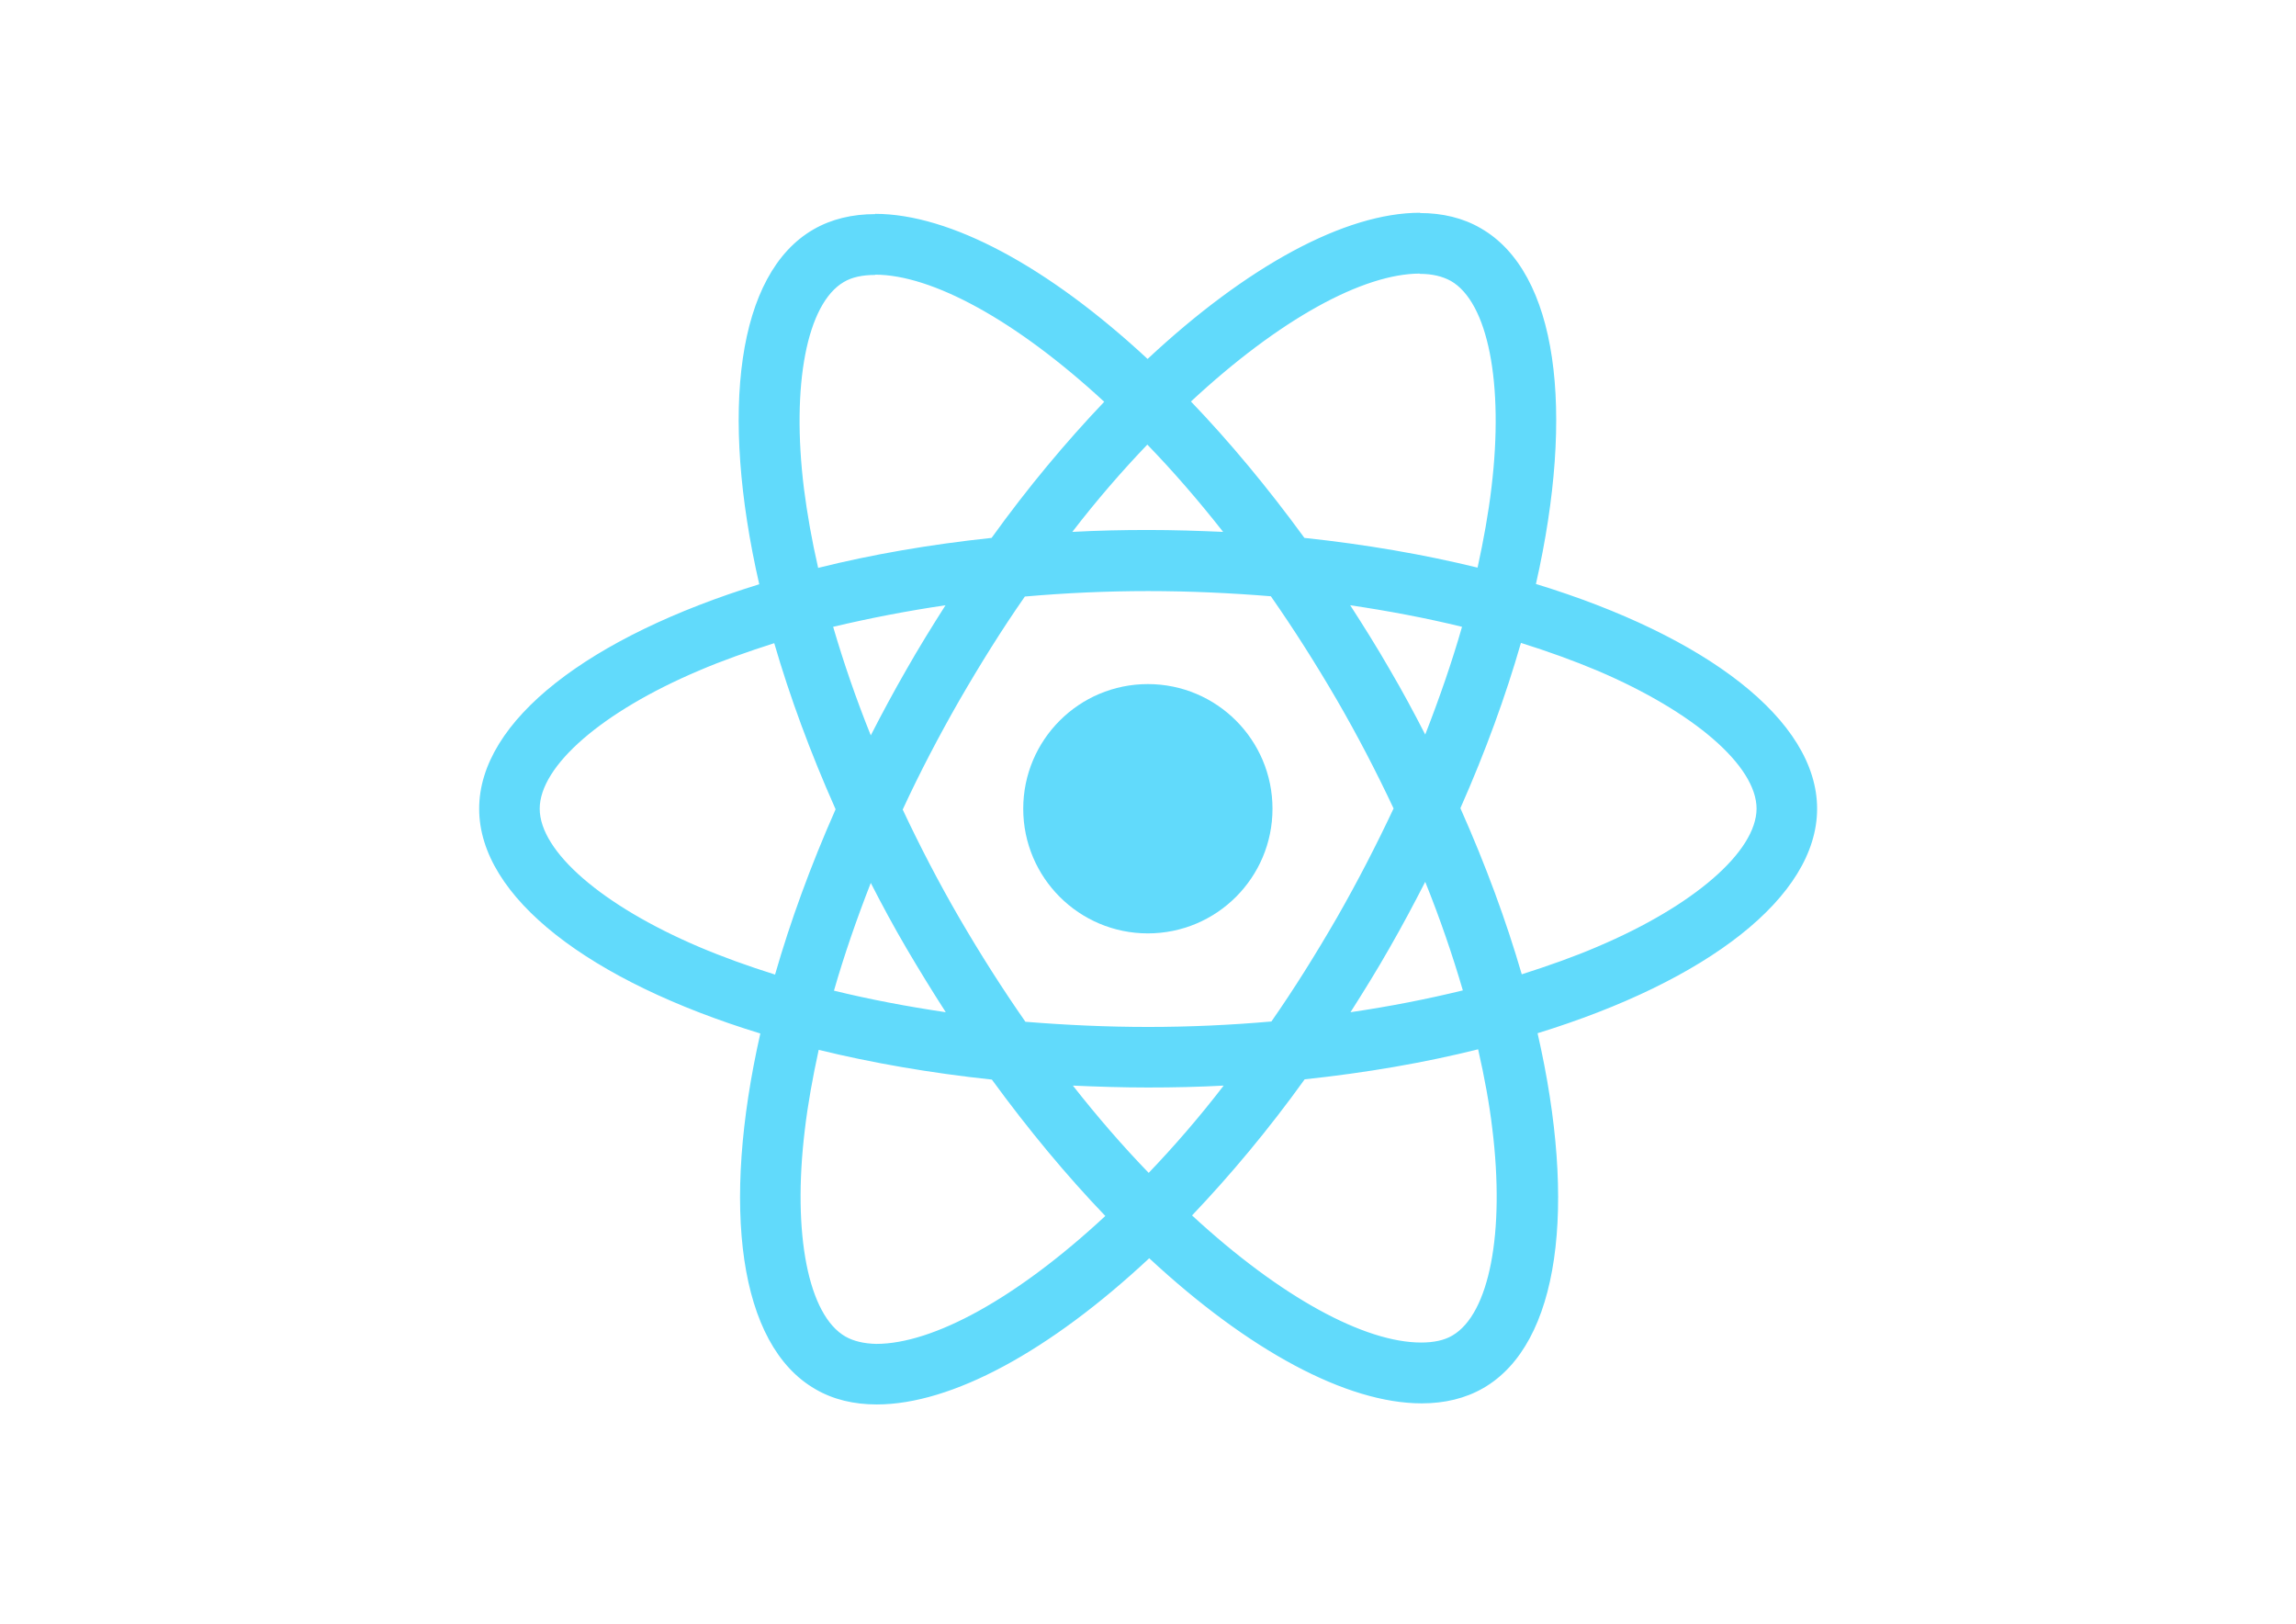
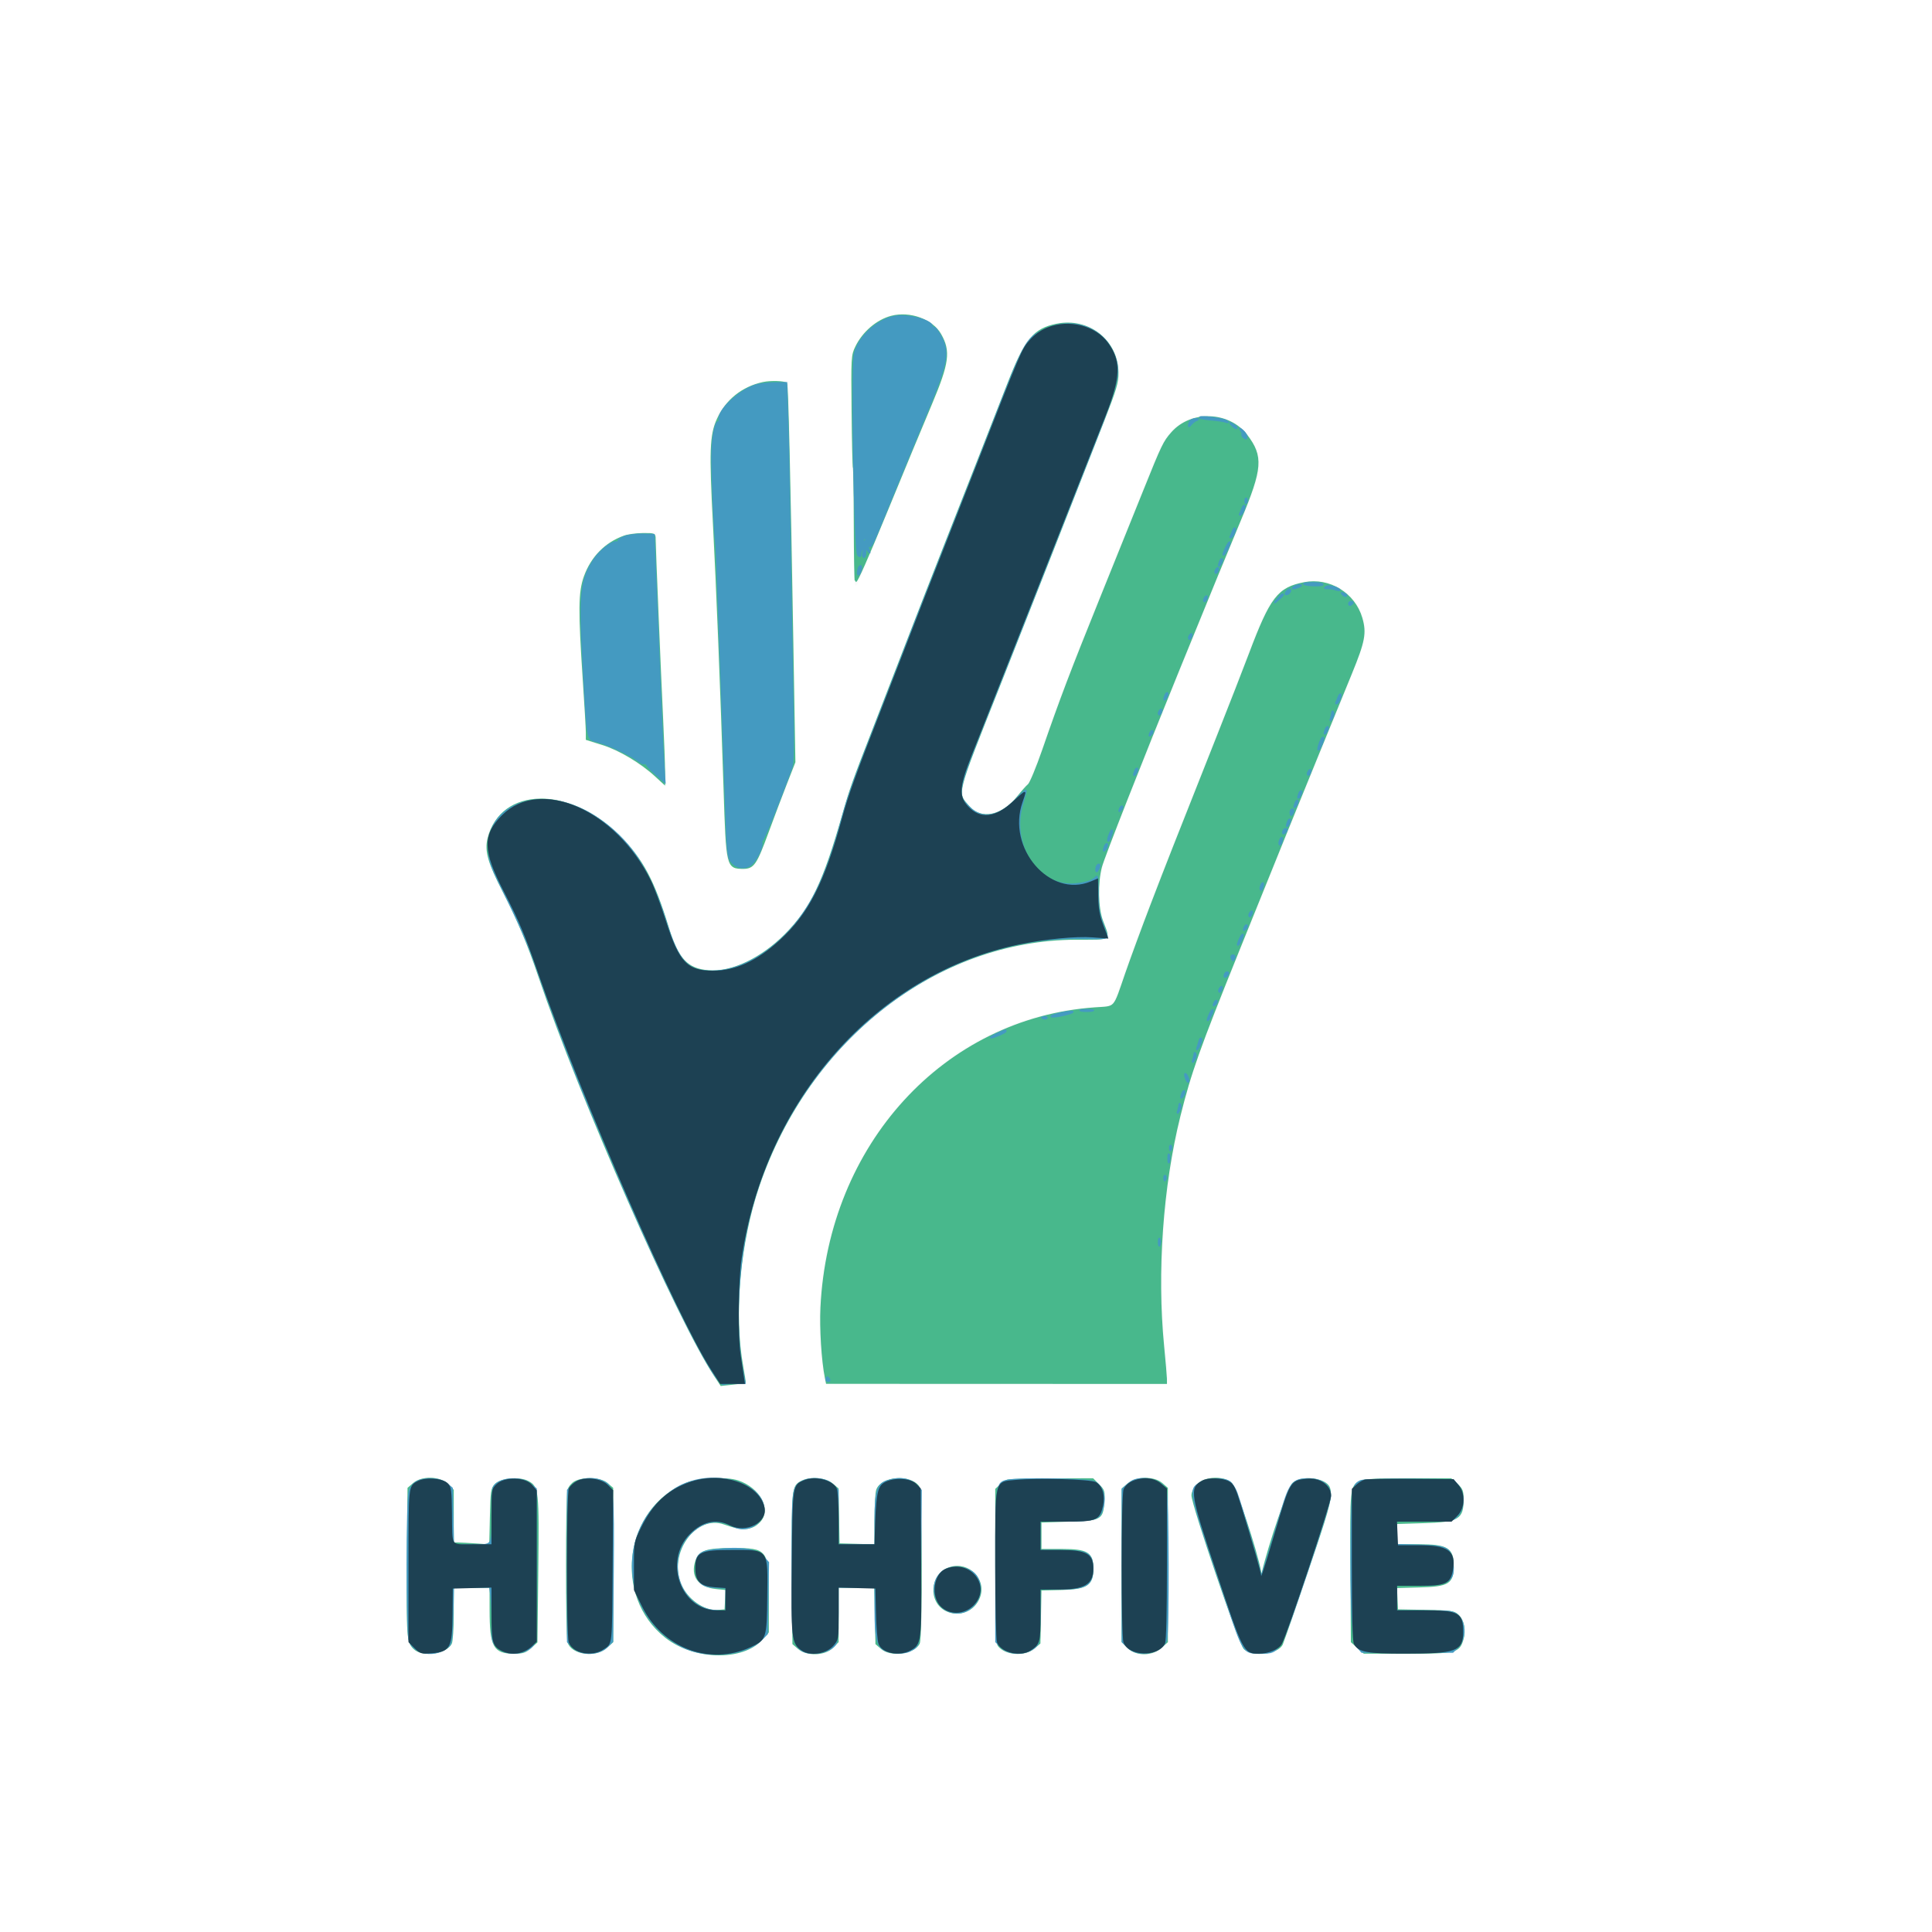
- <svg xmlns="http://www.w3.org/2000/svg" viewBox="0 0 841.9 595.3">
-   <g fill="#61DAFB">
-     <path d="M666.3 296.5c0-32.5-40.7-63.3-103.1-82.4 14.4-63.6 8-114.2-20.2-130.4-6.5-3.8-14.1-5.6-22.4-5.6v22.3c4.6 0 8.3.9 11.4 2.6 13.6 7.8 19.5 37.5 14.9 75.7-1.1 9.4-2.9 19.3-5.1 29.4-19.6-4.8-41-8.5-63.5-10.9-13.5-18.5-27.5-35.3-41.6-50 32.6-30.3 63.2-46.9 84-46.9V78c-27.5 0-63.5 19.6-99.9 53.6-36.4-33.8-72.4-53.2-99.9-53.2v22.3c20.7 0 51.4 16.5 84 46.6-14 14.7-28 31.4-41.3 49.9-22.6 2.4-44 6.1-63.6 11-2.3-10-4-19.7-5.2-29-4.7-38.2 1.1-67.9 14.6-75.8 3-1.8 6.9-2.6 11.5-2.6V78.5c-8.4 0-16 1.8-22.6 5.6-28.1 16.2-34.4 66.7-19.9 130.1-62.2 19.2-102.7 49.9-102.7 82.3 0 32.5 40.7 63.3 103.1 82.4-14.4 63.6-8 114.2 20.2 130.4 6.5 3.8 14.1 5.6 22.5 5.6 27.5 0 63.5-19.6 99.9-53.6 36.4 33.8 72.4 53.2 99.9 53.2 8.4 0 16-1.8 22.6-5.6 28.1-16.2 34.4-66.7 19.9-130.1 62-19.1 102.5-49.9 102.5-82.3zm-130.2-66.7c-3.7 12.9-8.3 26.2-13.5 39.5-4.1-8-8.4-16-13.1-24-4.6-8-9.5-15.8-14.4-23.4 14.2 2.1 27.9 4.7 41 7.9zm-45.8 106.5c-7.8 13.5-15.8 26.3-24.1 38.2-14.9 1.3-30 2-45.2 2-15.1 0-30.2-.7-45-1.9-8.3-11.9-16.4-24.6-24.2-38-7.6-13.1-14.5-26.4-20.8-39.8 6.2-13.4 13.2-26.8 20.7-39.9 7.8-13.5 15.8-26.3 24.1-38.2 14.9-1.3 30-2 45.2-2 15.1 0 30.2.7 45 1.9 8.3 11.9 16.4 24.6 24.2 38 7.6 13.1 14.5 26.4 20.8 39.8-6.3 13.4-13.2 26.8-20.7 39.9zm32.3-13c5.4 13.4 10 26.8 13.8 39.8-13.1 3.2-26.9 5.9-41.2 8 4.9-7.7 9.8-15.6 14.4-23.7 4.6-8 8.9-16.1 13-24.1zM421.2 430c-9.3-9.6-18.6-20.3-27.8-32 9 .4 18.2.7 27.5.7 9.4 0 18.7-.2 27.8-.7-9 11.7-18.3 22.4-27.5 32zm-74.4-58.9c-14.2-2.1-27.9-4.7-41-7.9 3.7-12.9 8.3-26.2 13.5-39.5 4.1 8 8.4 16 13.1 24 4.7 8 9.5 15.8 14.4 23.4zM420.7 163c9.3 9.6 18.6 20.3 27.8 32-9-.4-18.2-.7-27.5-.7-9.4 0-18.7.2-27.8.7 9-11.7 18.3-22.4 27.5-32zm-74 58.9c-4.9 7.7-9.8 15.6-14.4 23.7-4.6 8-8.9 16-13 24-5.4-13.4-10-26.8-13.8-39.8 13.1-3.1 26.9-5.8 41.2-7.9zm-90.5 125.2c-35.4-15.1-58.3-34.9-58.3-50.6 0-15.7 22.9-35.6 58.3-50.6 8.6-3.7 18-7 27.7-10.1 5.7 19.6 13.2 40 22.5 60.9-9.2 20.8-16.6 41.1-22.2 60.6-9.9-3.1-19.3-6.5-28-10.2zM310 490c-13.6-7.8-19.5-37.5-14.9-75.7 1.1-9.4 2.9-19.3 5.1-29.4 19.6 4.8 41 8.5 63.5 10.9 13.5 18.5 27.5 35.3 41.6 50-32.6 30.3-63.2 46.9-84 46.9-4.5-.1-8.3-1-11.3-2.7zm237.2-76.2c4.7 38.2-1.1 67.9-14.6 75.8-3 1.8-6.9 2.6-11.5 2.6-20.7 0-51.4-16.5-84-46.6 14-14.7 28-31.4 41.3-49.9 22.6-2.4 44-6.1 63.6-11 2.3 10.1 4.1 19.8 5.2 29.1zm38.5-66.7c-8.6 3.7-18 7-27.7 10.1-5.7-19.6-13.2-40-22.5-60.9 9.2-20.8 16.6-41.1 22.2-60.6 9.9 3.1 19.3 6.5 28.1 10.2 35.4 15.1 58.3 34.9 58.3 50.6-.1 15.7-23 35.6-58.4 50.6zM320.8 78.4z" />
-     <circle cx="420.9" cy="296.5" r="45.7" />
-     <path d="M520.5 78.1z" />
-   </g>
+ <svg xmlns="http://www.w3.org/2000/svg" viewBox="0 0 1024 1024">
+   <path fill="#fbfbfb" stroke="#fbfbfb" d="M470.994 167.934c-8.413 2.559-15.735 9.932-18.456 18.586-1.642 5.22-1.678 9.212-.575 64.259.647 32.281 1.344 58.861 1.548 59.065.205.205 1.112-1.364 2.016-3.486 2.647-6.208 16.179-38.735 21.991-52.858 2.943-7.15 9.499-22.9 14.571-35 10.346-24.685 11.6-31.318 7.572-40.025-4.178-9.03-17.514-13.933-28.667-10.541M558 172.406c-7.328 2.76-8.586 3.494-11.57 6.747-5.32 5.801-3.935 2.587-31.408 72.847-2.688 6.875-7.89 20.15-11.561 29.5-3.671 9.35-8.69 22.175-11.153 28.5l-11.297 29c-6.918 17.757-28.343 73.423-30.022 78-.504 1.375-2.55 8.125-4.547 15-7.805 26.875-8.915 30.022-14.548 41.248-16.272 32.43-53.886 51.993-69.169 35.975-2.504-2.623-7.695-12.583-7.715-14.801-.03-3.334-8.447-25.522-12.507-32.969-18.219-33.423-59.121-48.779-77.324-29.031-10.177 11.041-9.739 18.202 2.622 42.862 5.021 10.019 11.176 24.066 13.677 31.216 8.936 25.55 12.842 36.225 19.024 52 10.489 26.767 34.603 83.963 43.002 102 13 27.917 16.495 35.202 21.831 45.5 3.277 6.325 8.357 15.212 11.289 19.75l5.331 8.25h6.523c4.56 0 6.517-.376 6.505-1.25-.01-.687-.683-5.3-1.495-10.25-18.477-112.55 70.236-224.482 178.272-224.932 14.07-.059 16.169-.27 15.587-1.568-6.924-15.439-7.017-28.419-.326-45.5 16.857-43.029 51.909-129.956 64.92-161 16.065-38.328 17.04-42.024 13.526-51.226-6.596-17.27-27.892-23.16-42.128-11.65-5.3 4.285-7.793 8.813-15.211 27.626-3.308 8.387-11.5 28.75-18.205 45.25-6.706 16.5-12.988 32.025-13.961 34.5-10.891 27.701-15.231 39.114-18.251 48-10.008 29.44-13.001 35.357-22.357 44.197-10.734 10.142-25.339 5.393-25.35-8.242-.003-3.382 2.279-10.292 8.919-27 16.232-40.85 31.84-80.318 35.575-89.955 2.024-5.225 8.551-21.875 14.503-37 26.853-68.235 25.896-64.948 21.96-75.407-5.125-13.622-20.163-21.007-32.961-16.187m-161.71 33.085c-17.343 8.677-21.222 19.64-19.37 54.748 3.063 58.06 5.335 111.79 7.009 165.761.56 18.046 1.279 28.422 2.092 30.182 2.421 5.245 11.398 6.164 14.462 1.481.778-1.19 4.778-11.163 8.888-22.163s8.459-22.25 9.666-25l2.193-5-1.233-83c-.678-45.65-1.518-91.325-1.865-101.5l-.632-18.5-7.037-.29c-6.37-.262-7.712.049-14.173 3.281m-64.79 78.158c-10.396 3.23-19.7 13.081-22.932 24.283-2.037 7.055-1.968 15.079.447 52.568 2.188 33.97 1.86 32.691 8.726 33.979 7.144 1.34 20.732 9.245 29.047 16.899 2.574 2.369 4.649 3.582 5.192 3.034.54-.544.345-12.814-.484-30.412-1.155-24.528-2.946-69.55-3.799-95.5l-.197-6-5.5-.202c-3.025-.112-7.75.496-10.5 1.351m357.303 25.75c-11.098 2.988-16.101 8.627-22.437 25.288-7.284 19.155-13.965 36.321-23.865 61.313-33.585 84.789-39.574 100.34-47.165 122.465-2.447 7.131-4.871 13.475-5.388 14.098-.517.623-5.554 1.427-11.194 1.788-76.739 4.904-136.887 69.319-143.703 153.899-1.049 13.024.227 35.151 2.524 43.75.353 1.322 11.134 1.47 90.663 1.251l90.262-.25-.072-2.75c-.039-1.513-.687-8.826-1.439-16.251-5.791-57.155 4.473-127.292 25.499-174.252.8-1.786 4.432-10.898 8.071-20.248 3.639-9.35 7.221-18.35 7.96-20 .738-1.65 3.782-9.075 6.762-16.5 6.952-17.315 29.897-73.77 34.75-85.5 19.18-46.354 23.113-57.031 23.093-62.693-.061-17.967-16.568-30.187-34.321-25.408M370.65 783.997c-16.227 2.897-31.426 18.641-34.645 35.889-4.275 22.909 5.267 43.206 24.866 52.896 13.239 6.546 34.274 5.073 42.309-2.962L407 866v-19.444c0-19.117-.041-19.492-2.415-22.25l-2.415-2.806h-14.558c-17.682 0-19.112.748-19.112 10 0 7.474 2.271 9.711 10.461 10.304l6.039.436v5.361c0 4.888-.221 5.416-2.507 5.99-10.75 2.698-23.383-10.065-23.461-23.703-.091-15.964 15.734-27.585 28.355-20.821 7.859 4.213 17.613-.684 17.613-8.842 0-11.524-16.647-19.388-34.35-16.228m268.85-.335c-3.943 1.049-7.5 5.471-7.5 9.324 0 1.986 5.622 20.451 12.493 41.033 14.333 42.933 14.083 42.481 23.456 42.481 10.999 0 9.924 2.021 28.655-53.863 10.878-32.454 11.006-36.049 1.373-38.643-7.823-2.107-14.17.938-16.335 7.836-.807 2.568-2.845 9.17-4.53 14.67-7.665 25.021-8.97 28.842-9.045 26.5-.177-5.554-12.942-44.33-15.403-46.79-2.461-2.462-8.844-3.697-13.164-2.548m-420.577 3.261L216 789.846v39.643c0 45.645-.258 44.194 8.266 46.554 4.606 1.275 10.001-.006 13.375-3.176 2.273-2.135 2.359-2.755 2.359-17.078v-14.861l9.75.286 9.75.286.522 14.5c.682 18.965 1.717 20.636 12.629 20.37 12.353-.3 12.544-1.074 12.157-49.207l-.308-38.338-2.806-2.412c-2.279-1.961-3.911-2.413-8.703-2.413-11.677 0-12.991 2.139-12.991 21.149V818h-20v-14.545c0-14.11-.073-14.619-2.455-17-3.879-3.88-14.542-3.612-18.622.468m85.733-1.79c-4.33 2.517-4.657 5.723-4.641 45.585.011 28.082.334 38.424 1.258 40.282 3.244 6.525 15.215 7.666 20.89 1.991l2.837-2.837v-39.53c0-41.778-.173-43.471-4.657-45.514-3.086-1.406-13.254-1.391-15.687.023m119.665.016c-4.534 2.275-4.821 4.94-4.821 44.851 0 39.915.29 42.614 4.816 44.776 5.84 2.788 12.368 2.477 16.715-.797 2.393-1.802 2.484-2.331 2.969-17.169l.5-15.31 9.679-.285 9.679-.286.321 15.595c.314 15.231.378 15.638 2.785 17.451 4.739 3.57 14.214 3.085 18.507-.948 2.26-2.123 2.284-2.427 3.014-37.964 1.027-50.004.777-51.063-12.016-51.063-5.987 0-6.904.281-9.546 2.923L464 789.846V818h-19.9l-.439-15.25c-.486-16.893-.536-17.318-2.078-17.649-4.146-.888-15.457-.856-17.262.048m107.885-.101C527.353 786.995 527 790.047 527 830c0 45.891.057 46.102 12.501 46.214 10.662.095 12.499-3.114 12.499-21.839V843l9.75-.004c11.949-.004 15.543-1.655 17.228-7.913 2.708-10.057-2.025-14.083-16.555-14.083H552v-13.773l14.107-.387c13.982-.384 14.129-.413 16.5-3.17 3.841-4.465 3.476-13.581-.684-17.081L578.847 784l-22.174.063c-12.195.035-23.205.478-24.467.985m66.45.085c-4.321 2.511-4.656 5.76-4.654 45.085.001 33.491.179 37.638 1.75 40.782 3.307 6.621 14.692 7.71 20.446 1.956l2.802-2.802v-39.643c0-40.514-.159-42.346-3.913-45.229-1.959-1.504-13.914-1.613-16.431-.149m120.369.842c-3.061 3.061-3.123 4.068-2.815 45.862l.29 39.338 2.806 2.412c2.797 2.406 2.878 2.413 26.827 2.413h24.021l3.04-3.04c2.847-2.847 3.013-3.422 2.607-9.039-.709-9.798-1.722-10.35-19.771-10.762-16.606-.379-15.815.029-15.179-7.825l.35-4.334h11.384c14.374 0 17.503-1.895 17.568-10.638.072-9.917-2.235-11.362-18.146-11.362h-10.863l-.693-5.546c-.381-3.05-.508-5.73-.282-5.956.226-.226 6.968-.473 14.983-.549 13.907-.133 14.692-.249 17.165-2.542 4.784-4.436 4.711-13.446-.145-17.949L769.52 784h-24.26c-22.822 0-24.377.117-26.235 1.975m-217.576 45.576c-8.33 4.111-8.742 16.633-.711 21.596 7.519 4.647 17.782-.147 18.949-8.851 1.39-10.363-8.732-17.436-18.238-12.745" fill-rule="evenodd" />
+   <path fill="#48b88c" stroke="#48b88c" d="M472.5 167.876c-7.599 1.999-14.956 8.304-18.695 16.024-2.173 4.485-2.221 5.335-1.938 34.073.16 16.211.47 29.763.688 30.117.219.353.432 13.977.475 30.276.042 16.299.273 29.634.514 29.634.711 0 6.047-12.077 15.685-35.5 12.003-29.171 17.435-42.267 24.265-58.5 9.126-21.692 9.938-27.825 4.862-36.723-4.371-7.663-16.162-11.95-25.856-9.401m87.647 4.188c-12.074 2.404-16.576 7.875-25.681 31.204A29834.289 29834.289 0 0 1 500.473 290a8496.052 8496.052 0 0 0-19.475 50c-5.402 14.025-13.5 34.95-17.995 46.5-10.641 27.34-12.246 31.856-15.987 45-10.352 36.371-16.935 50.106-30.64 63.926-12.721 12.828-28.524 20.318-40.795 19.333-11.436-.918-16.449-6.291-21.61-23.163-7.602-24.851-13.619-36.105-25.849-48.345-26.415-26.436-62.404-25.843-69.199 1.139-1.66 6.595.106 12.786 8.018 28.11 7.683 14.878 13.031 27.633 19.076 45.5 21.615 63.878 73.273 181.295 92.737 210.786l3.488 5.286 6.129-.669c3.371-.367 6.221-.738 6.333-.823.112-.084-.449-3.737-1.246-8.117-5.077-27.907-1.626-66.254 8.664-96.258 26.68-77.798 94.342-130.352 168.195-130.64 19.139-.074 17.662.951 13.779-9.565-2.518-6.82-2.775-19.973-.557-28.49 1.361-5.224 21.435-56.27 41.297-105.01 18.688-45.861 24.73-60.575 32.483-79.11 11.369-27.179 11.844-33.456 3.376-44.574-9.401-12.34-29.28-13.025-39.521-1.361-4.199 4.781-5.005 6.456-14.631 30.39-4.569 11.36-14.94 37.08-23.047 57.155-15.739 38.976-21.281 53.558-30.588 80.481-3.229 9.34-6.687 17.665-7.684 18.5-.998.836-3.51 3.654-5.582 6.263-8.454 10.648-19.706 12.917-26.29 5.301-6.623-7.663-7.367-4.716 16.158-64.045 13.194-33.275 42.093-106.737 55.271-140.5 6.59-16.884 7.601-20.305 7.537-25.5-.208-16.881-15.281-28.798-32.171-25.436M404.5 202.986c-10.946 2.362-19.504 9.217-24.07 19.28-3.776 8.323-4.085 16.83-2.027 55.734 1.702 32.158 3.913 87.412 5.601 140 1.335 41.559 1.439 42 9.923 42 5.373 0 6.731-2.001 13.043-19.214 2.881-7.857 7.232-19.374 9.67-25.593l4.432-11.306-1.077-62.694c-1.529-88.975-2.684-137.215-3.299-137.83-1.013-1.013-8.217-1.236-12.196-.377m-73.618 81.395c-9.87 3.527-17.202 10.98-20.906 21.253-2.963 8.215-3.056 17.728-.544 55.328.863 12.904 1.568 25.113 1.568 27.132v3.67l8.349 2.603c8.938 2.787 20.424 9.617 28.153 16.741l4.498 4.147-.002-6.378c0-3.507-.445-15.602-.989-26.877-1.189-24.684-4.009-92.378-4.009-96.244 0-2.719-.085-2.755-6.25-2.712-3.437.024-7.878.626-9.868 1.337m360.462 24.676c-13.783 2.675-17.676 7.722-28.886 37.443-3.112 8.25-10.746 27.825-16.964 43.5-22.873 57.657-26.917 67.945-35.183 89.5-4.639 12.1-10.67 28.466-13.402 36.369-6.748 19.526-5.14 17.731-16.619 18.547-79.699 5.663-140.753 72.466-144.94 158.584-.538 11.07.536 28.179 2.333 37.165l.559 2.794 89.879.03 89.879.031-.012-2.26c-.007-1.243-.673-9.01-1.48-17.26-3.831-39.166-.592-84.953 8.63-122 5.743-23.07 10.329-35.961 31.132-87.5 23.582-58.425 31.194-77.202 42.366-104.5l17.398-42.513c7.012-17.135 7.832-21.496 5.531-29.412-3.757-12.922-17.059-21.073-30.221-18.518M219.306 786.413l-2.806 2.412-.3 37.838c-.327 41.379-.181 43.447 3.321 46.949 4.297 4.296 16.651 2.673 19.449-2.557.567-1.058 1.03-8.253 1.03-15.989V841h20l.006 12.25c.008 19.387 1.848 22.75 12.443 22.75 4.657 0 6.019-.446 8.713-2.853l3.193-2.853.453-37.987c.501-42.044.271-44.18-5.052-46.933-4.468-2.311-14.092-1.482-17.045 1.469-2.05 2.048-2.236 3.306-2.554 17.232l-.342 15.022-7.158-.503c-3.936-.277-8.395-.524-9.907-.549L240 818v-28.154l-2.923-2.923c-4.011-4.01-13.387-4.28-17.771-.51m85.457-.848c-1.506.817-3.081 2.712-3.5 4.21-.996 3.558-.995 76.897.001 80.457 1.747 6.24 14.189 8.016 19.97 2.85l3.266-2.918V788.827l-2.806-2.414c-3.333-2.867-12.376-3.32-16.931-.848m59.129.789c-32.522 13.379-38.73 59.422-10.959 81.287 14.903 11.734 40.482 12.391 50.504 1.297l3.563-3.944v-18.047c0-25.584-.267-25.947-19.097-25.947-13.477 0-17.172 1.254-18.872 6.407-2.609 7.904 1.36 13.365 10.393 14.297l5.667.585-.295 5.606-.296 5.605-4.184.304c-7.307.532-16.38-5.905-19.765-14.022-7.035-16.866 8.085-37.773 23.333-32.263 9.639 3.484 14.655 3.161 18.701-1.205 5.815-6.275-.222-17.405-11.484-21.176-6.137-2.055-20.857-1.397-27.209 1.216m61.128-1.07c-4.96 2.51-5.045 3.33-4.773 46.053l.253 39.838 2.806 2.412c4.384 3.77 13.76 3.501 17.771-.51l2.923-2.923V841h19.856l.322 15.089.322 15.089 2.806 2.411c4.946 4.25 16.855 2.716 19.664-2.534 1.571-2.935 1.334-81.076-.252-83.142-4.648-6.054-19.246-4.914-21.761 1.7-.526 1.384-.957 8.579-.957 15.988v13.471l-9.75-.286-9.75-.286-.276-14.683-.277-14.684-3.05-2.566c-3.456-2.908-11.397-3.549-15.877-1.283m108.98-.578c-.825.302-2.513 1.47-3.75 2.596l-2.25 2.047.032 40.575c.024 30.319.34 40.977 1.25 42.163 3.637 4.737 13.718 5.467 18.614 1.347l3.05-2.566.277-14.184.277-14.184 11.188-.282c13.314-.336 16.312-2.31 16.312-10.739 0-8.319-2.689-9.979-16.166-9.979H551.5v-15l14.718-.5c17.458-.593 17.926-.843 18.583-9.929.406-5.607.239-6.185-2.607-9.031l-3.04-3.04-21.827.079c-12.005.043-22.502.326-23.327.627m64.077 1.883L595 789.178v80.976l2.923 2.923c4.253 4.253 12.554 4.255 17.311.005l3.266-2.918V788.827l-2.806-2.414c-4.139-3.56-13.286-3.469-17.617.176m36.846.334c-1.793 1.793-2.923 3.971-2.923 5.634 0 4.928 25.062 78.596 27.603 81.137 4.217 4.217 17.852 2.567 19.885-2.407 1.064-2.604 7.504-21.301 17.098-49.638 7.916-23.38 9.288-29.208 7.793-33.104-1.814-4.727-14.296-6.245-18.878-2.295-2.334 2.012-12.766 32.414-16.212 47.25l-.697 3-.669-3.5c-2.247-11.761-13.16-44.652-15.512-46.75-4.05-3.612-13.569-3.246-17.488.673m86.097-1.639c-4.969 2.515-5.057 3.349-4.779 45.549l.259 39.333 3.266 2.917 3.266 2.917h22.533c25.869 0 27.576-.399 29.526-6.909 1.484-4.955.518-10.17-2.391-12.903-2.076-1.95-3.548-2.156-17.235-2.41L740.5 853.5l-.295-6.146-.295-6.146 12.632-.354c15.219-.427 17.458-1.836 17.458-10.987 0-9.037-3.018-10.867-17.923-10.867H740v-11.748l14.25-.441c18.746-.58 20.981-1.876 20.981-12.163 0-4.399-.405-5.415-3.131-7.85L768.968 784l-22.734.015c-16.225.01-23.444.374-25.214 1.269m-217.401 45.74c-10.211 3.094-11.473 17.97-1.91 22.508 6.749 3.203 14.541.033 17.22-7.005 3.52-9.249-5.57-18.454-15.31-15.503" fill-rule="evenodd" />
+   <path fill="#449ac1" stroke="#449ac1" d="M474 167.903c-9.368 1.997-18.41 10.348-20.923 19.322-1.69 6.036-.076 105.176 1.742 106.994.908.908 1.181.817 1.181-.397 0-2.786 2.664-4.205 3.995-2.127 1.064 1.661 1.1 1.645.461-.195-.93-2.679-.853-3.342.927-8 .841-2.2 1.549-3.19 1.573-2.2.024.989-.629 3.101-1.452 4.693-.823 1.591-1.111 3.132-.64 3.423.973.602 1.181.145 11.994-26.416a7844.976 7844.976 0 0 1 17.704-43c11.656-28.051 12.629-33.204 7.903-41.887-1.513-2.78-3.137-4.816-3.608-4.525-.471.292-.857.063-.857-.509 0-3.189-13.245-6.617-20-5.176m79.179 7.165c-9.213 4.604-9.911 5.868-25.643 46.432-10.633 27.414-10.63 27.408-30.742 78.5-7.685 19.525-14.791 37.75-15.79 40.5-.999 2.75-7.076 18.5-13.505 35-14.952 38.378-17.634 45.799-20.959 58-7.404 27.172-13.608 41.626-23.364 54.428-11.694 15.346-28.814 26.034-43.017 26.857-15.424.893-20.256-3.757-27.319-26.285-8.794-28.052-19.364-43.788-37.235-55.431-26.959-17.565-57.71-8.065-56.422 17.431.33 6.533.999 8.3 10.039 26.5 6.163 12.407 11.673 25.32 15.149 35.5 8.643 25.312 21.991 60.235 31.151 81.5 1.303 3.025 4.911 11.575 8.018 19 26.818 64.092 55.818 122.228 60.144 120.568.814-.313 3.625-.568 6.248-.568h4.769l-1.37-7.25c-4.071-21.549-2.511-55.364 3.725-80.746 21.256-86.517 96.57-149.6 176.468-147.808 11.718.262 13.513.098 13.076-1.196a843.086 843.086 0 0 0-2.644-7.484c-1.609-4.504-2.138-8.315-2.138-15.412 0-5.185-.296-8.972-.659-8.416-1.27 1.952-5.119 3.338-10.957 3.949-19.542 2.042-34.673-20.054-28.583-41.741.834-2.968 1.764-6.296 2.067-7.396.316-1.145-1.468.258-4.175 3.285-9.123 10.199-18.726 12.235-25.546 5.416-7.527-7.528-7.658-6.903 11.562-55.201 13.113-32.952 18.886-47.582 36.503-92.5 4.314-11 12.641-32.15 18.505-47 12.391-31.381 13.51-36.875 9.444-46.328-5.986-13.914-22.384-19.307-36.8-12.104M399.89 204.47c-9.675 3.56-20.688 14.811-18.293 18.687.403.652.276.882-.293.531-1.998-1.235-3.804 7.7-3.804 18.812 0 10.916 1.307 40.419 1.983 44.745.193 1.24.626 10.58.962 20.755.335 10.175 1.289 36.05 2.118 57.5.83 21.45 1.85 50.025 2.267 63.5.649 20.984 1.014 24.886 2.538 27.187 2.32 3.504 6.883 4.534 10.266 2.317 2.891-1.894 6.816-9.888 5.956-12.129-.312-.813-.208-1.257.23-.986.643.397 8.382-18.618 15.624-38.389 1.013-2.764 1.121-11.915.515-43.5-.423-22-1.041-58.45-1.375-81-.333-22.55-.886-49.662-1.228-60.25l-.621-19.25-6.618.07c-3.639.039-8.242.669-10.227 1.4m236.178 16.931c.29.29 2.98.733 5.979.984s6.353.751 7.453 1.111c1.852.606 1.866.569.187-.505-1.767-1.131-14.666-2.637-13.619-1.59m-4.568 1.364c-.55.404-1.119 1.41-1.264 2.235-.223 1.263-.066 1.25 1-.088.695-.873 1.939-1.85 2.764-2.171 1.333-.518 1.333-.59 0-.647-.825-.035-1.95.267-2.5.671m21.726 2.814c.95.991 1.942 1.587 2.205 1.324.263-.263-.514-1.074-1.726-1.803-2.107-1.265-2.128-1.243-.479.479m4.533 2.513c.673.876.992 1.824.708 2.108-.283.283.096 1.022.842 1.642 1.039.862 1.358.779 1.358-.354 0-.814-.93-2.269-2.066-3.234-1.544-1.31-1.757-1.351-.842-.162m2.32 37.491c.048 1.165.285 1.402.604.605.289-.722.253-1.585-.079-1.917-.332-.332-.568.258-.525 1.312m-1.765 4.167c-.342.962-.848 2.157-1.123 2.655-.275.497-.035.617.534.265 1.042-.644 2.464-4.67 1.65-4.67-.241 0-.718.788-1.061 1.75m-5 12c-.342.962-.848 2.157-1.123 2.655-.275.497-.035.617.534.265 1.042-.644 2.464-4.67 1.65-4.67-.241 0-.718.788-1.061 1.75M331.5 284.382c-2.213.705-3.877 1.83-3.725 2.52.151.686-.213.946-.808.578-1.709-1.056-8.543 4.037-11.725 8.738-7.452 11.007-8.166 18.196-5.841 58.782 2.257 39.399 1.692 36.491 7.393 38.06 6.618 1.823 18.701 7.616 22.556 10.815.859.714 2.043 1 2.631.637.588-.363.945-.231.794.294-.151.526 1.923 2.9 4.609 5.278l4.884 4.322-.618-9.453c-.58-8.863-1.135-21.746-4.002-92.953l-1.148-28.5-5.5-.195c-3.025-.107-7.3.377-9.5 1.077m126 1.618c-.34.55-.141 1 .441 1s1.059-.45 1.059-1-.198-1-.441-1-.719.45-1.059 1m192.195 4.513c-.914 1.918-1.456 3.487-1.205 3.487.685 0 3.72-6.123 3.263-6.58-.217-.217-1.143 1.174-2.058 3.093m-192.121 2.154c-.352.917-.287 2.019.143 2.449.431.43.848-.32.927-1.667.169-2.861-.175-3.112-1.07-.782m189.05 4.872c-.965 2.514-.681 3.163.498 1.136.584-1.004.851-2.036.593-2.293-.257-.258-.749.263-1.091 1.157m-191.863 4.931c-.26 1.358-.141 2.265.263 2.015 1.075-.664 1.926-4.485.999-4.485-.434 0-1.002 1.111-1.262 2.47m189.698-.403c-.363.586-.445 1.281-.183 1.543s.743-.218 1.069-1.067c.676-1.762.1-2.072-.886-.476m46.717 7.443c.858.858 9.824 1.106 9.824.272 0-.43-2.325-.782-5.167-.782-2.841 0-4.937.229-4.657.51M686 311c-1.828 1.181-.249 1.181 2.5 0 1.319-.567 1.489-.878.5-.914-.825-.031-2.175.381-3 .914m16.906.058c-1.034.639-.882.822.607.726 1.093-.07 3 .206 4.237.612 3.31 1.087 2.745-.028-.606-1.196-1.622-.565-3.454-.627-4.238-.142m-20.886 2.418c-.789.95-.865 1.524-.201 1.524 1.208 0 2.617-1.897 1.924-2.591-.252-.251-1.027.229-1.723 1.067m29.713 1.648c.679.684 1.486.991 1.793.683.308-.308-.247-.867-1.233-1.243-1.425-.542-1.54-.428-.56.56m-34.328 2.126-1.905 2.25 2.25-1.905c2.114-1.79 2.705-2.595 1.905-2.595-.19 0-1.202 1.012-2.25 2.25m-38.946-.183c-.363.586-.445 1.281-.183 1.543s.743-.218 1.069-1.067c.676-1.762.1-2.072-.886-.476M715 320.059c0 .582.45.781 1 .441s1-.816 1-1.059-.45-.441-1-.441-1 .477-1 1.059m-84.541 17.008c-.363.586-.445 1.281-.183 1.543s.743-.218 1.069-1.067c.676-1.762.1-2.072-.886-.476m-12.835 31.472c-.965 2.514-.681 3.163.498 1.136.584-1.004.851-2.036.593-2.293-.257-.258-.749.263-1.091 1.157m91.69 1.211c-.342.962-.848 2.157-1.123 2.655-.275.497-.035.617.534.265 1.042-.644 2.464-4.67 1.65-4.67-.241 0-.718.788-1.061 1.75m-94.855 7.317c-.363.586-.445 1.281-.183 1.543s.743-.218 1.069-1.067c.676-1.762.1-2.072-.886-.476m91.62.601c-.043.643-.338 1.993-.655 3-.547 1.741-.518 1.744.571.044.631-.983.925-2.333.655-3-.355-.875-.514-.887-.571-.044m-3.455 8.871c-.965 2.514-.681 3.163.498 1.136.584-1.004.851-2.036.593-2.293-.257-.258-.749.263-1.091 1.157m-93.06 2.168c-.542 1.425-.428 1.54.56.56.684-.679.991-1.486.683-1.793-.308-.308-.867.247-1.243 1.233m89.65 5.947c-1.228 4.002-.278 3.457 1.575-.904.642-1.512.803-2.75.357-2.75-.446 0-1.315 1.644-1.932 3.654m-97.59 13.885c-.965 2.514-.681 3.163.498 1.136.584-1.004.851-2.036.593-2.293-.257-.258-.749.263-1.091 1.157m91.835.528c-.363.586-.445 1.281-.183 1.543s.743-.218 1.069-1.067c.676-1.762.1-2.072-.886-.476m-4.835 11.472c-.965 2.514-.681 3.163.498 1.136.584-1.004.851-2.036.593-2.293-.257-.258-.749.263-1.091 1.157m-2 5c-.965 2.514-.681 3.163.498 1.136.584-1.004.851-2.036.593-2.293-.257-.258-.749.263-1.091 1.157m-93.06 3.168c-.542 1.425-.428 1.54.56.56.684-.679.991-1.486.683-1.793-.308-.308-.867.247-1.243 1.233M684 430.5c0 .825.177 1.5.393 1.5.216 0 .652-.675.969-1.5.316-.825.139-1.5-.393-1.5-.533 0-.969.675-.969 1.5m-1.376 5.039c-.965 2.514-.681 3.163.498 1.136.584-1.004.851-2.036.593-2.293-.257-.258-.749.263-1.091 1.157m-1.957 4.128c-.367.366-.667 1.131-.667 1.7 0 .626.466.567 1.183-.15.651-.651.951-1.416.667-1.7-.284-.284-.817-.217-1.183.15m-92.72 2.972c-.552 1.451-.817 2.824-.591 3.051.227.227.891-.961 1.476-2.639 1.301-3.73.516-4.096-.885-.412m90.398 2.904c-.326.849-.369 1.767-.096 2.04.274.273.737-.422 1.03-1.543.624-2.383-.069-2.751-.934-.497m-92.721 2.996c-.965 2.514-.681 3.163.498 1.136.584-1.004.851-2.036.593-2.293-.257-.258-.749.263-1.091 1.157m-184.545 2.044c.048 1.165.285 1.402.604.605.289-.722.253-1.585-.079-1.917-.332-.332-.568.258-.525 1.312m180.588 8.084c-.367.366-.653 1.379-.637 2.25.025 1.3.221 1.257 1.092-.242 1.077-1.852.765-3.228-.455-2.008m86.678 10.876c-.326.849-.369 1.767-.096 2.04.274.273.737-.422 1.03-1.543.624-2.383-.069-2.751-.934-.497m-5.886 14.524c-.363.586-.445 1.281-.183 1.543s.743-.218 1.069-1.067c.676-1.762.1-2.072-.886-.476m-2.895 7.64c-.542 1.425-.428 1.54.56.56.684-.679.991-1.486.683-1.793-.308-.308-.867.247-1.243 1.233m-2.402 5.836c-1.675 3.677-1.355 4.462.456 1.119.846-1.562 1.351-3.026 1.123-3.255-.229-.228-.939.733-1.579 2.136m-4.46 10.124c.282.733.641 1.333.798 1.333.157 0 .516-.6.798-1.333.281-.734-.078-1.334-.798-1.334-.72 0-1.079.6-.798 1.334m-3.035 8c-.367.366-.667 1.131-.667 1.7 0 .626.466.567 1.183-.15.651-.651.951-1.416.667-1.7-.284-.285-.817-.217-1.183.15m-3.208 8.4c-.363.586-.445 1.281-.183 1.543s.743-.218 1.069-1.067c.676-1.762.1-2.072-.886-.476m-2.895 7.64c-.542 1.425-.428 1.54.56.56.684-.679.991-1.486.683-1.793-.308-.308-.867.247-1.243 1.233m-70.314 4.009c1.513.229 3.987.229 5.5 0s.275-.416-2.75-.416-4.263.187-2.75.416m67.912 1.827c-1.675 3.677-1.355 4.462.456 1.119.846-1.562 1.351-3.026 1.123-3.255-.229-.228-.939.733-1.579 2.136m-80.662-.066c-3.079.792-4.04 1.314-2.5 1.36 1.375.041 4.75-.55 7.5-1.314 6.304-1.75 1.792-1.792-5-.046m-7.687 2.206c.721.289 1.584.253 1.916-.079.332-.332-.258-.568-1.312-.525-1.165.048-1.402.285-.604.604M528.5 548c-2.2 1.018-3.648 1.885-3.218 1.926 1.184.112 7.718-2.745 7.718-3.375 0-.677.307-.776-4.5 1.449m107.289 3.526a103.19 103.19 0 0 1-1.239 3.974c-.373 1.1.055.736.95-.81.895-1.545 1.452-3.334 1.239-3.974-.214-.641-.641-.276-.95.81m-2.71 7.142c-.043.643-.338 1.993-.655 3-.547 1.741-.518 1.744.571.044.631-.983.925-2.333.655-3-.355-.875-.514-.887-.571-.044m-4.993 10.832c.104 1.894 1.77 5.084 1.828 3.5.031-.825-.381-2.175-.914-3-.533-.825-.945-1.05-.914-.5m-1.462 10.039c-.965 2.514-.681 3.163.498 1.136.584-1.004.851-2.036.593-2.293-.257-.258-.749.263-1.091 1.157m-1.545 6.129c-.043.643-.338 1.993-.655 3-.547 1.741-.518 1.744.571.044.631-.983.925-2.333.655-3-.355-.875-.514-.887-.571-.044m-5 22.915c.048 1.165.285 1.402.604.605.289-.722.253-1.585-.079-1.917-.332-.332-.568.258-.525 1.312m-.847 5.417c0 1.925.206 2.712.457 1.75.252-.962.252-2.538 0-3.5-.251-.962-.457-.175-.457 1.75m-2.153 10.583c.048 1.165.285 1.402.604.605.289-.722.253-1.585-.079-1.917-.332-.332-.568.258-.525 1.312m-2.884 33.917c.02 1.65.244 2.204.498 1.231.254-.973.237-2.323-.037-3-.274-.677-.481.119-.461 1.769M438 731c0 .55.477 1 1.059 1s.781-.45.441-1-.816-1-1.059-1-.441.45-.441 1m-217.144 54.516c-1.454.79-3.142 2.865-3.75 4.61-1.464 4.199-1.511 73.874-.054 79.122 2.131 7.672 14.444 9.389 20.927 2.918 1.192-1.189 1.591-4.725 1.843-16.342l.322-14.824h19.584l.636 4.64c.35 2.551.636 9.111.636 14.576 0 9.651.085 10.022 2.923 12.861 4.742 4.741 16.071 3.539 19.047-2.022.657-1.227 1.03-16.394 1.03-41.9v-39.977l-3.077-2.589c-5.067-4.264-17.394-3.015-19.302 1.956-.341.89-.627 7.094-.635 13.787-.02 17.752.698 16.668-11.031 16.668h-9.811l-.322-15.089-.322-15.089-2.806-2.411c-3.295-2.831-11.427-3.291-15.838-.895m83.067 1.407L301 789.846v80.308l3.04 3.04c4.121 4.121 13.377 3.843 17.754-.533l2.706-2.704.314-37.729c.345-41.388.055-44.21-4.803-46.722-5.131-2.654-12.682-1.988-16.088 1.417m62.577-1.524c-6.299 1.992-9.839 4.145-15.846 9.634-24.399 22.3-18.555 63.034 11.149 77.714 13.107 6.478 33.698 4.598 41.763-3.813l2.934-3.06.31-18.854.31-18.855-2.879-3.221c-3.292-3.685-11.741-4.873-24.742-3.481-8.95.959-10.699 2.697-10.297 10.234.374 7.028 2.832 9.255 10.575 9.582l5.222.221.001 6.37v6.37l-5.989-.433c-19.637-1.42-27.505-28.243-12.302-41.936 6.825-6.147 13.914-7.186 21.669-3.175 10.104 5.224 20.566-5.548 14.348-14.774-5.943-8.819-22.772-12.778-36.226-8.523m58.61-.003c-4.949 2.743-5.037 3.497-5.075 43.789-.036 38.375.161 40.616 3.908 44.565 3.954 4.167 16.29 2.42 19.027-2.695.567-1.058 1.03-8.253 1.03-15.989V841h20l.006 12.25c.006 14.856 1.026 19.198 4.991 21.248 3.455 1.787 10.273 1.963 13.298.344 5.396-2.888 5.184-1.163 5.488-44.564l.282-40.367-2.955-2.955c-3.288-3.288-8.911-3.967-15.068-1.821-4.949 1.725-6.042 5.495-6.042 20.833V819h-20v-29.154l-2.923-2.923c-3.304-3.304-11.37-4.076-15.967-1.527m109.16-.693c-6.207 1.199-6.27 1.657-6.27 45.509v39.942l2.923 2.923c4.742 4.741 16.071 3.539 19.047-2.022.567-1.058 1.03-8.028 1.03-15.489V842h11.077c13.594 0 16.923-2.059 16.923-10.469 0-8.113-2.448-9.531-16.455-9.531H551v-16h13.453c15.006 0 17.931-.793 19.497-5.287 2.313-6.633.748-12.784-3.857-15.165-2.873-1.486-39.053-2.153-45.823-.845m66.73.003c-.825.302-2.513 1.47-3.75 2.596l-2.25 2.047v80.805l2.923 2.923c5.454 5.454 18.25 2.863 20.185-4.088 1.208-4.339 1.013-75.344-.216-78.87-1.741-4.992-10.428-7.776-16.892-5.413m35.345 1.225c-6.262 3.818-6.531 2.569 13.17 61.148 10.076 29.963 9.39 28.921 19.051 28.921 9.587 0 9.615-.049 23.947-42.405C699.729 812.269 705 795.104 705 792.934c0-5.582-4.323-8.934-11.521-8.934-7.99 0-9.678 1.965-13.958 16.25C668.606 836.675 668 838.483 668 834.597c0-1.858-10.006-36.268-12.606-43.349-.858-2.338-2.523-4.926-3.7-5.75-3.078-2.156-11.492-1.919-15.349.433m84.97-.95c-4.159 1.726-4.648 4.4-4.939 27.019-.495 38.385.521 57.769 3.191 60.873l2.26 2.627h48.128l2.737-2.737c4.03-4.031 4.012-12.9-.033-16.38-2.652-2.281-3.412-2.383-17.715-2.383H740v-14h12.5c15.746 0 18.848-2.305 17.154-12.745-1.102-6.79-3.059-7.711-17.179-8.087L740 818.837V806h14.864c14.726 0 14.888-.024 17.5-2.636 3.672-3.673 3.787-11.913.224-16.058l-2.412-2.806-23.338-.213c-12.836-.117-24.321.195-25.523.694m-221.656 48.073c-7.782 6.121-4.318 19.647 5.494 21.458 10.301 1.901 18.071-10.136 12.264-18.998-3.228-4.927-12.916-6.269-17.758-2.46" fill-rule="evenodd" />
+   <path fill="#1d4153" stroke="#1d4153" d="M555.285 174.048c-3.37 1.335-6.614 3.655-9.169 6.558-4.217 4.79-4.194 4.736-28.557 67.2-6.931 17.768-16.012 40.943-20.18 51.5A4523.131 4523.131 0 0 0 483.48 335c-3.475 9.075-10.447 27.075-15.493 40-14.048 35.983-17.832 46.462-21.112 58.458-9.545 34.91-17.839 51.118-33.452 65.37C401.498 509.713 389.912 515 377.985 515c-14.02 0-18.51-4.715-25.534-26.814-2.565-8.069-6.146-17.671-7.958-21.337-18.328-37.085-57.931-54.541-78.064-34.408-10.27 10.27-10.071 18.286.987 39.767 8.314 16.151 11.05 22.635 18.055 42.792 23.459 67.499 73.395 182.077 91.85 210.75l4.666 7.25h12.285l-.63-4.25c-.346-2.337-1.073-7.175-1.615-10.75-1.534-10.107-1.237-38.81.527-50.872 12.366-84.577 71.385-151.375 147.602-167.057 13.696-2.818 30.21-4.402 38.955-3.735l7.61.58-2.518-6.708c-1.926-5.132-2.539-8.727-2.61-15.3l-.093-8.591-3.218 1.341c-22.061 9.198-45.491-17.975-36.782-42.658.825-2.338 1.5-4.468 1.5-4.733 0-.266-2.71 2.026-6.022 5.093-9.269 8.581-17.63 9.436-24.138 2.468-5.339-5.715-4.988-10.815 1.949-28.328 18.291-46.177 51.564-130.537 70.796-179.5 7.939-20.211 8.224-28.442 1.314-37.981-6.51-8.987-20.284-12.46-31.614-7.971M221.523 785.507c-4.584 2.479-4.491 1.57-4.508 44.32L217 870.154l3.043 3.043c2.815 2.815 3.459 3.009 8.565 2.586 9.627-.799 10.56-2.527 10.742-19.905l.15-14.378 10.75-.284 10.75-.284v14.1c0 15.186.5 17.141 4.98 19.458 5.189 2.683 11.386 1.727 15.77-2.433l2.25-2.135v-79.81l-2.413-2.806c-3.395-3.947-13.973-4.171-18.006-.382-2.549 2.395-2.581 2.606-2.581 17.25V819h-10.433c-12.381 0-11.324 1.562-11.509-17-.118-11.823-.37-13.738-2.037-15.413-2.617-2.631-11.486-3.249-15.498-1.08m84.252-.006c-1.499.845-3.186 2.399-3.75 3.452-1.333 2.492-1.396 77.94-.068 81.434 2.099 5.521 11.836 7.367 17.733 3.363 4.482-3.044 4.22-.472 4.532-44.475l.278-39.226-2.685-2.687c-3.335-3.337-11.699-4.308-16.04-1.861m59.73.57c-11.397 4.027-19.057 11.199-25.169 23.563-3.836 7.758-3.836 7.76-3.836 20.385v12.625l4.248 8.576c10.84 21.885 35.448 31.162 56.77 21.4 8.26-3.781 8.414-4.25 8.646-26.407.266-25.331 1.115-24.213-18.384-24.213-16.448 0-18.799 1.154-18.758 9.205.035 6.708 2.45 9.057 9.867 9.593l6.111.442V854h-5.04c-19.551 0-29.063-26.612-14.735-41.229 6.71-6.846 14.404-8.532 21.775-4.771 8.393 4.282 19.591-1.526 17.673-9.166-3.094-12.328-22.501-18.652-39.168-12.763m60.995-1.126c-5.995 2.454-5.898 1.795-6.335 42.874-.438 41.189-.219 43.134 5.268 46.729 4.233 2.774 12.204 1.542 15.758-2.435 2.796-3.13 2.809-3.211 2.809-17.164V840.93l10.225.285 10.225.285.325 13.5c.179 7.425.795 14.708 1.37 16.185 1.757 4.52 10.154 6.263 15.888 3.298 5.915-3.059 5.969-3.495 5.706-46.385l-.239-39.043-2.28-2.278c-3.133-3.129-12.821-3.209-16.943-.14-2.869 2.136-3.627 7.179-4.154 27.613L464 819h-20v-14.066c0-7.736-.463-14.931-1.03-15.989-2.201-4.113-10.983-6.245-16.47-4m111.658-.04c-10.717 1.02-10.158-1.408-10.158 44.141 0 22.3.407 39.895.957 41.341 1.934 5.086 11.909 7.404 17.07 3.967 4.743-3.158 4.973-4.016 4.973-18.545V842h9.953c13.555 0 18.047-2.617 18.047-10.516 0-7.559-3.288-9.414-16.75-9.452L551 822v-16h13.889c16.033 0 17.566-.629 19.196-7.881 1.196-5.326-.103-10.022-3.333-12.047-2.459-1.541-30.565-2.311-42.594-1.167m62.084.589c-1.811.787-3.698 2.575-4.25 4.026-1.297 3.412-1.329 77.463-.035 80.867 2.639 6.94 17.405 7.41 21.013.668.657-1.227 1.03-16.394 1.03-41.9v-39.977l-3.077-2.589c-3.545-2.984-9.341-3.416-14.681-1.095m37.258-.339c-6.679 3.653-6.259 6.224 7.98 48.922C659.226 875.297 659.589 876 667.088 876c5.057 0 10.428-2.227 11.871-4.923 3.015-5.634 26.041-74.801 26.041-78.224 0-5.462-5.751-9.367-12.651-8.589-8.019.904-8.167 1.156-15.784 26.846-7.095 23.928-8.478 27.918-8.535 24.617-.031-1.81-4.447-17.324-10.669-37.481-3.014-9.763-3.858-11.451-6.368-12.75-3.363-1.739-10.603-1.922-13.493-.341m86-.473c-1.1.285-3.013 1.451-4.25 2.592l-2.25 2.075v39.891c0 26.663.358 40.561 1.08 41.91 2.161 4.038 6.652 4.852 26.638 4.826 26.968-.034 30.282-1.238 30.282-11.005 0-9.95-1.95-10.971-20.95-10.971H740v-14h12.326c13.982 0 16.158-1.047 17.342-8.34 1.519-9.361-2.547-12.16-17.668-12.16h-11.5l-.296-6.75-.295-6.75H769.154l2.923-2.923c3.94-3.94 4.185-11.497.511-15.771l-2.411-2.806-22.339-.168c-12.286-.092-23.238.065-24.338.35m-222.07 47.283c-6.054 2.45-7.575 14.044-2.507 19.112 4.465 4.464 11.95 4.25 16.677-.477 9.513-9.513-1.364-23.818-14.17-18.635" fill-rule="evenodd" />
</svg>
